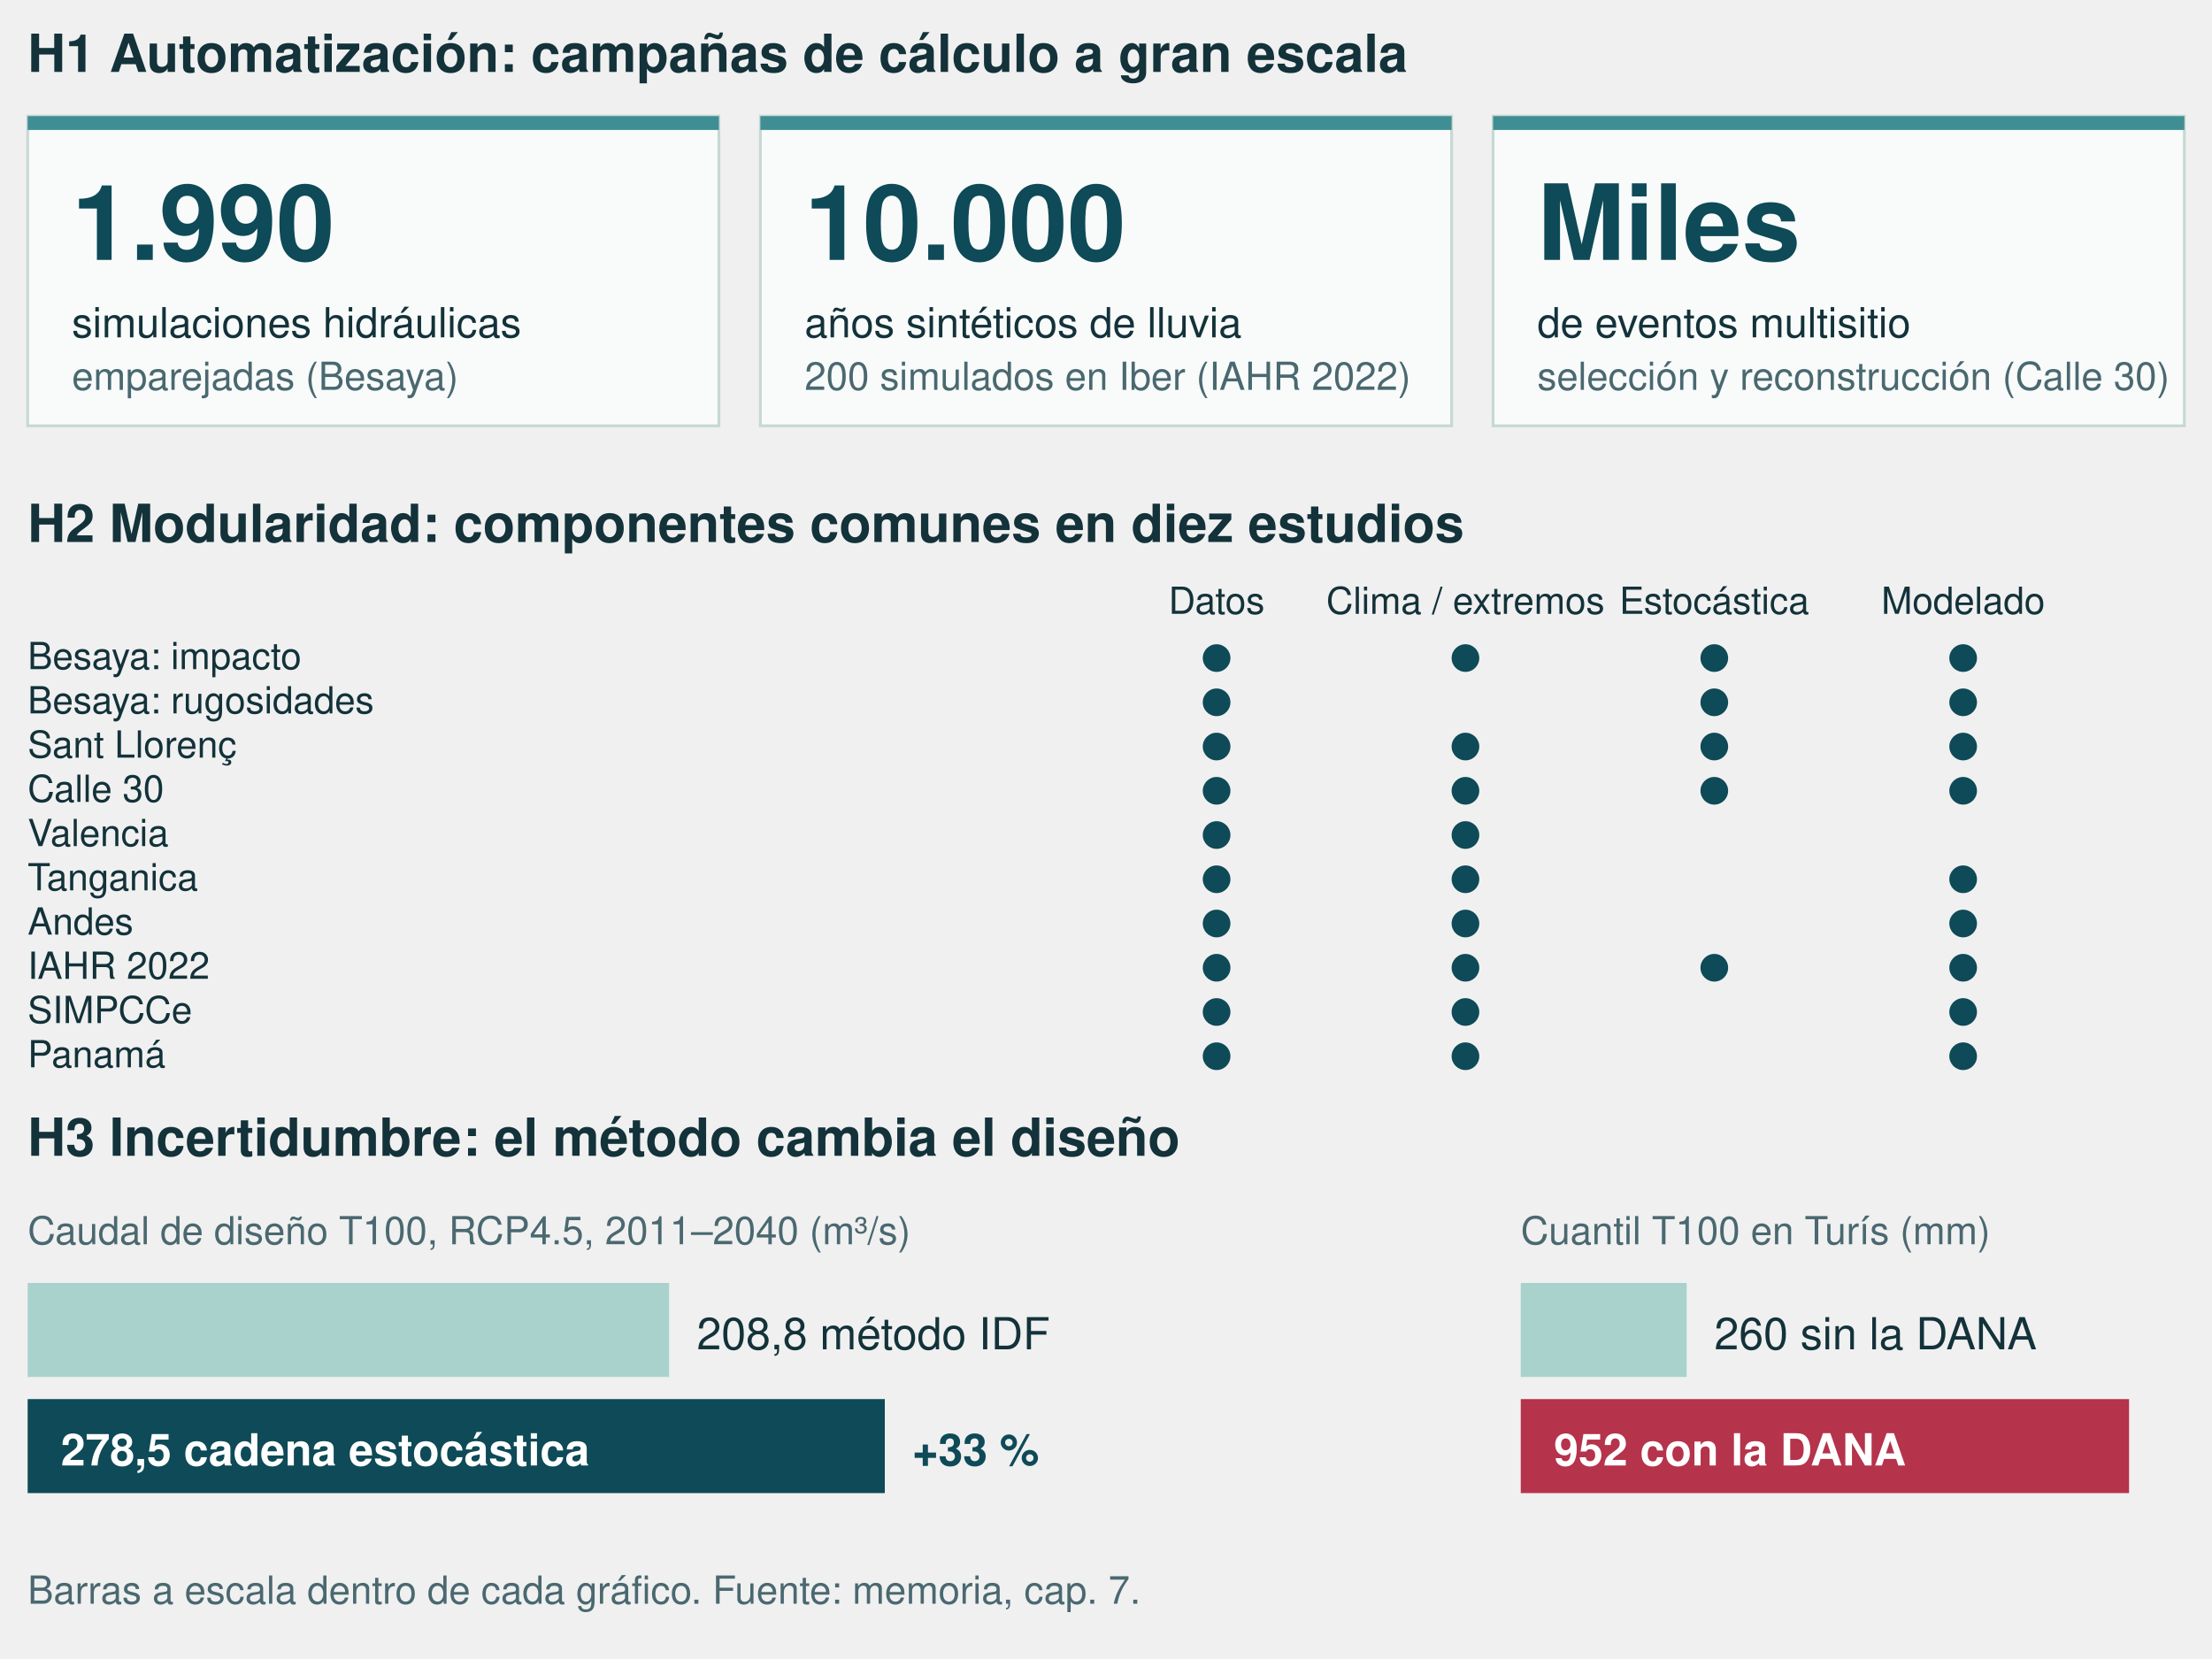
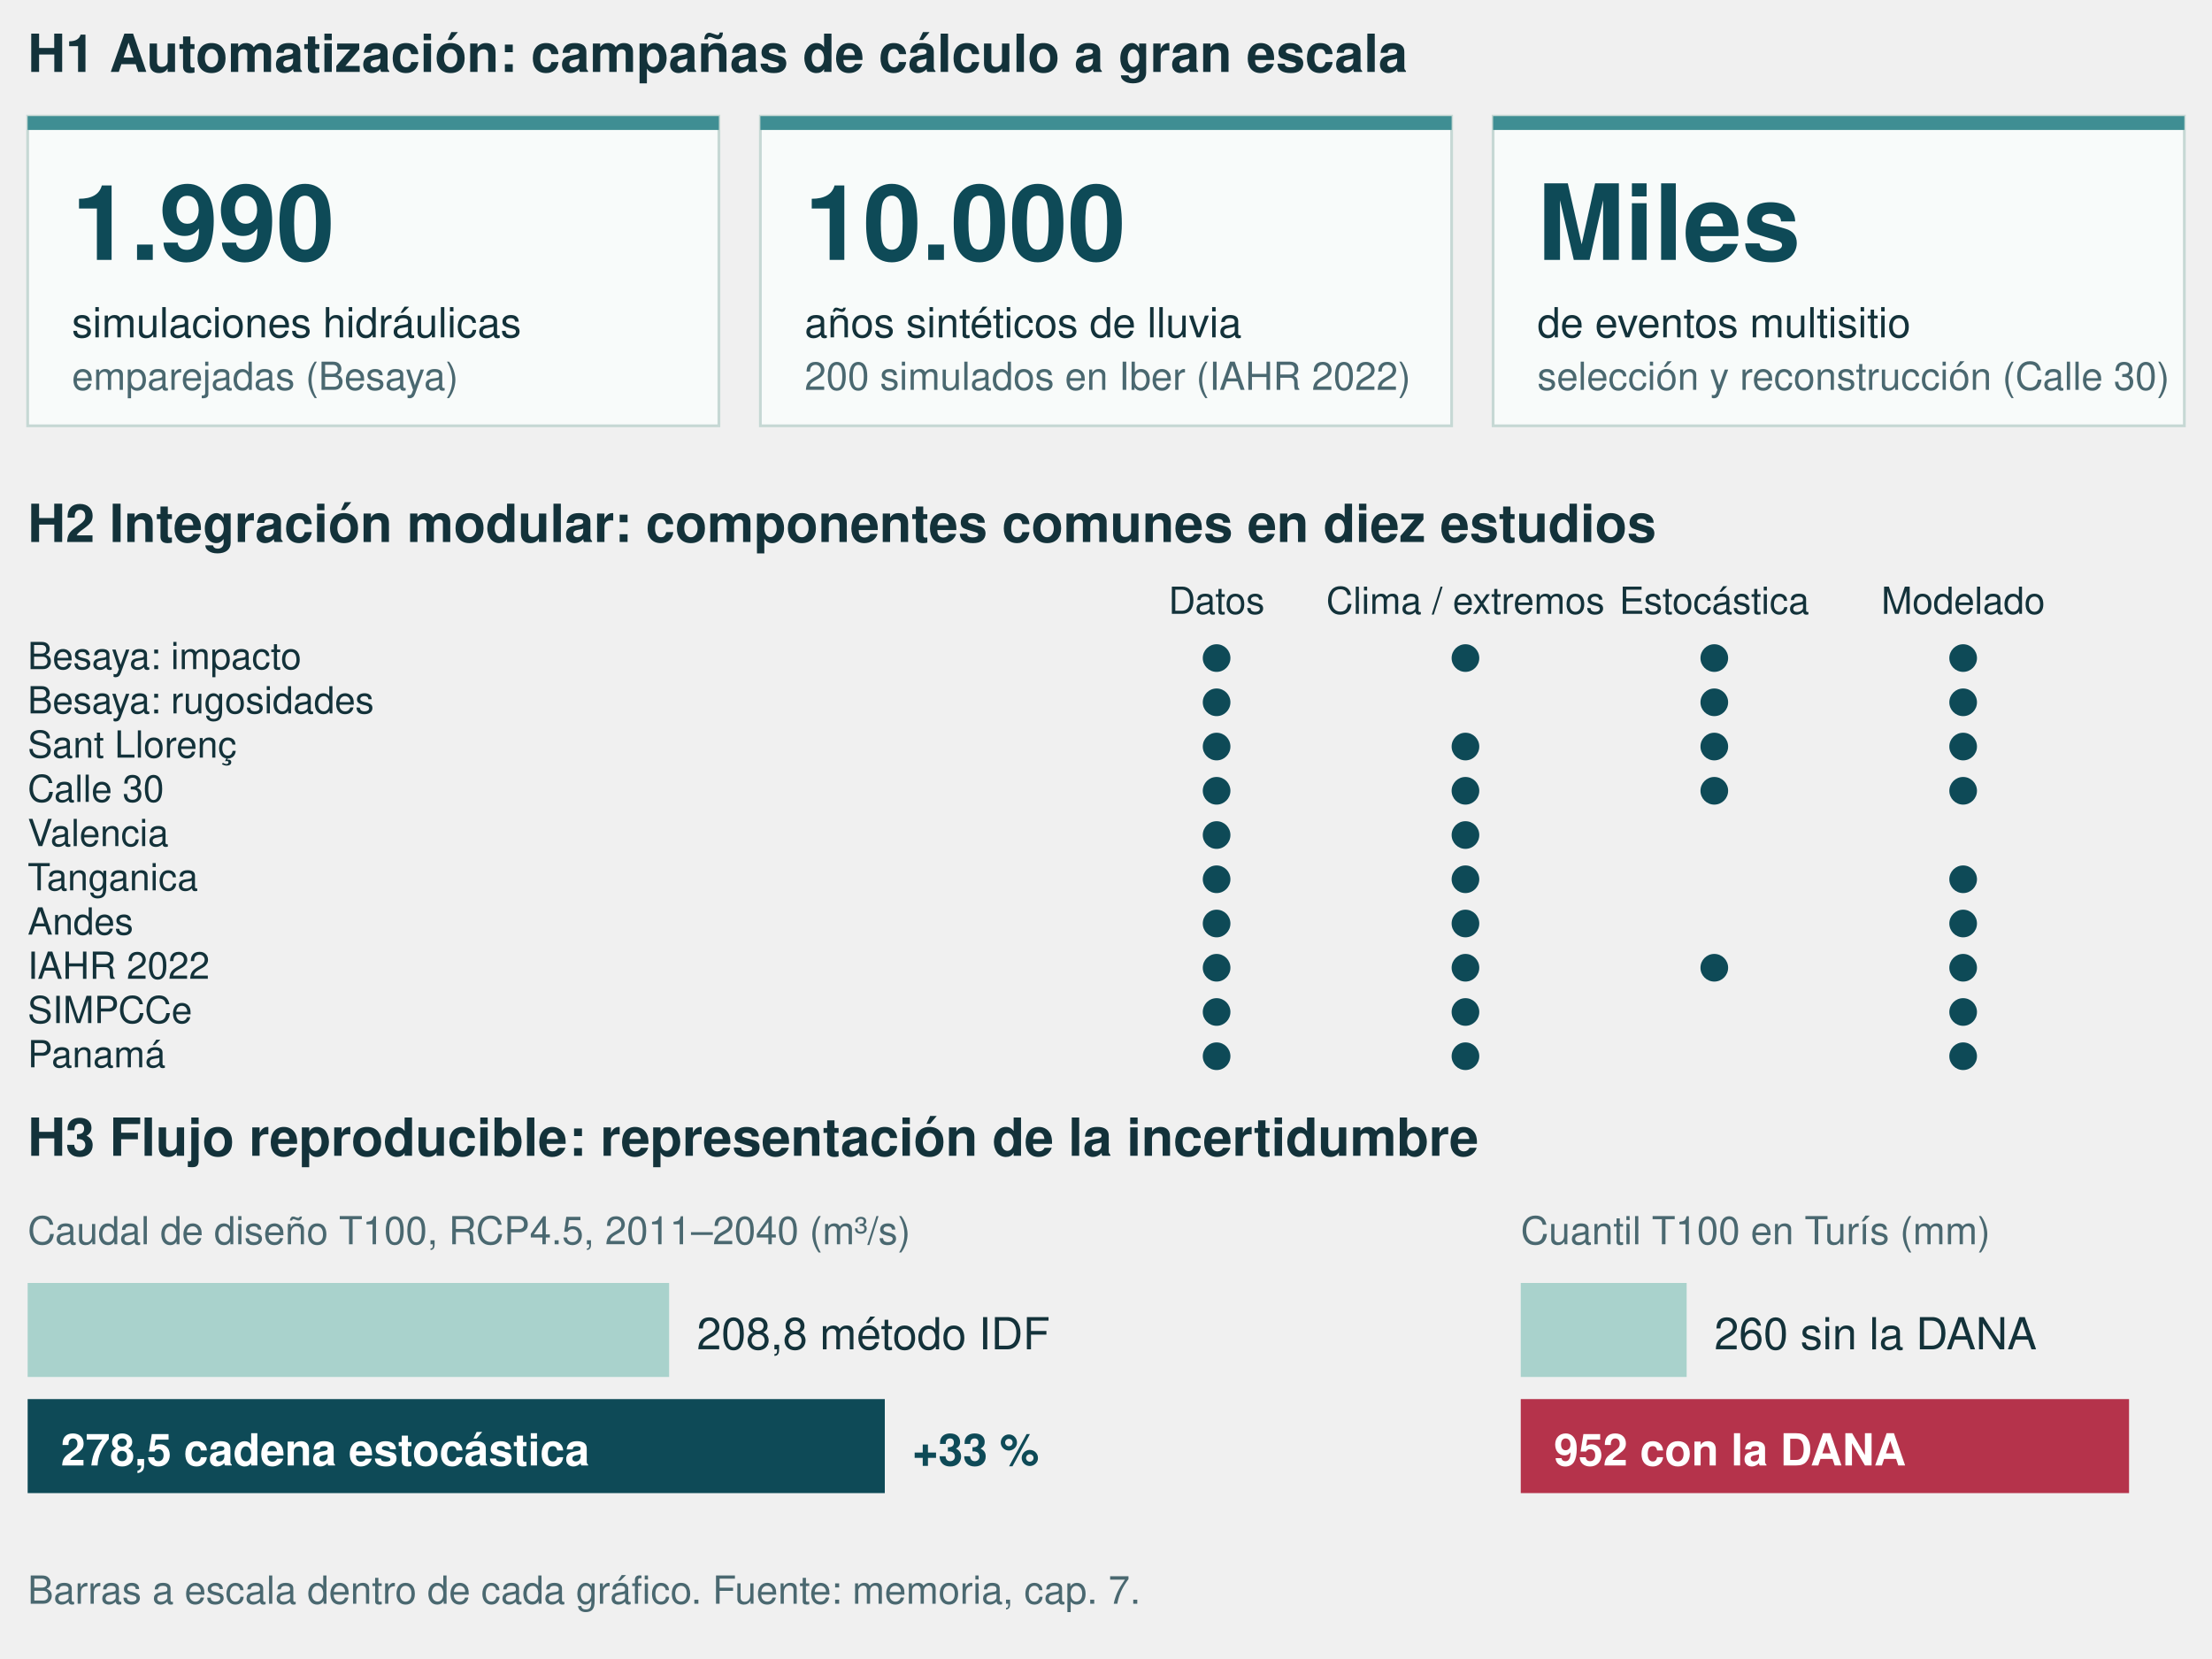
<svg xmlns="http://www.w3.org/2000/svg" viewBox="0 0 800 600" role="img" aria-labelledby="t" font-family="Avenir Next, Avenir, Segoe UI, Helvetica, sans-serif">
  <defs>
    <g id="col" fill="#0E4A57">
      <circle cx="0" cy="31" r="6" />
      <circle cx="0" cy="48" r="6" />
      <circle cx="0" cy="65" r="6" />
      <circle cx="0" cy="82" r="6" />
      <circle cx="0" cy="99" r="6" />
      <circle cx="0" cy="116" r="6" />
      <circle cx="0" cy="133" r="6" />
      <circle cx="0" cy="150" r="6" />
      <circle cx="0" cy="167" r="6" />
    </g>
  </defs>
  <text x="10" y="26" font-size="19" font-weight="600" fill="#13323A">H1 Automatización: campañas de cálculo a gran escala</text>
  <g transform="translate(10 42)" fill="#13323A">
    <rect width="250" height="112" fill="#F8FBFA" stroke="#C6D8D4" />
    <rect width="250" height="5" fill="#3F8E93" />
    <text x="16" y="52" font-size="38" font-weight="600" fill="#0E4A57">1.990</text>
    <text x="16" y="80" font-size="15">simulaciones hidráulicas</text>
    <text x="16" y="99" font-size="14" fill="#4A6870">emparejadas (Besaya)</text>
    <g transform="translate(265 0)">
      <rect width="250" height="112" fill="#F8FBFA" stroke="#C6D8D4" />
      <rect width="250" height="5" fill="#3F8E93" />
      <text x="16" y="52" font-size="38" font-weight="600" fill="#0E4A57">10.000</text>
      <text x="16" y="80" font-size="15">años sintéticos de lluvia</text>
      <text x="16" y="99" font-size="14" fill="#4A6870">200 simulados en Iber (IAHR 2022)</text>
    </g>
    <g transform="translate(530 0)">
      <rect width="250" height="112" fill="#F8FBFA" stroke="#C6D8D4" />
      <rect width="250" height="5" fill="#3F8E93" />
      <text x="16" y="52" font-size="38" font-weight="600" fill="#0E4A57">Miles</text>
      <text x="16" y="80" font-size="15">de eventos multisitio</text>
      <text x="16" y="99" font-size="14" fill="#4A6870">selección y reconstrucción (Calle 30)</text>
    </g>
  </g>
-   <text x="10" y="196" font-size="19" font-weight="600" fill="#13323A">H2 Modularidad: componentes comunes en diez estudios</text>
+   <text x="10" y="196" font-size="19" font-weight="600" fill="#13323A">H2 Integración modular: componentes comunes en diez estudios</text>
  <g font-size="13.5" fill="#13323A">
    <text x="440" y="222" text-anchor="middle">Datos</text>
    <text x="530" y="222" text-anchor="middle">Clima / extremos</text>
    <text x="620" y="222" text-anchor="middle">Estocástica</text>
    <text x="710" y="222" text-anchor="middle">Modelado</text>
    <text x="10" y="242">Besaya: impacto</text>
    <circle cx="440" cy="238" r="5" fill="#0E4A57" />
    <circle cx="530" cy="238" r="5" fill="#0E4A57" />
    <circle cx="620" cy="238" r="5" fill="#0E4A57" />
    <circle cx="710" cy="238" r="5" fill="#0E4A57" />
    <text x="10" y="258">Besaya: rugosidades</text>
    <circle cx="440" cy="254" r="5" fill="#0E4A57" />
    <circle cx="620" cy="254" r="5" fill="#0E4A57" />
    <circle cx="710" cy="254" r="5" fill="#0E4A57" />
    <text x="10" y="274">Sant Llorenç</text>
    <circle cx="440" cy="270" r="5" fill="#0E4A57" />
    <circle cx="530" cy="270" r="5" fill="#0E4A57" />
    <circle cx="620" cy="270" r="5" fill="#0E4A57" />
    <circle cx="710" cy="270" r="5" fill="#0E4A57" />
    <text x="10" y="290">Calle 30</text>
    <circle cx="440" cy="286" r="5" fill="#0E4A57" />
    <circle cx="530" cy="286" r="5" fill="#0E4A57" />
    <circle cx="620" cy="286" r="5" fill="#0E4A57" />
    <circle cx="710" cy="286" r="5" fill="#0E4A57" />
    <text x="10" y="306">Valencia</text>
    <circle cx="440" cy="302" r="5" fill="#0E4A57" />
    <circle cx="530" cy="302" r="5" fill="#0E4A57" />
    <text x="10" y="322">Tanganica</text>
    <circle cx="440" cy="318" r="5" fill="#0E4A57" />
    <circle cx="530" cy="318" r="5" fill="#0E4A57" />
    <circle cx="710" cy="318" r="5" fill="#0E4A57" />
    <text x="10" y="338">Andes</text>
    <circle cx="440" cy="334" r="5" fill="#0E4A57" />
    <circle cx="530" cy="334" r="5" fill="#0E4A57" />
    <circle cx="710" cy="334" r="5" fill="#0E4A57" />
    <text x="10" y="354">IAHR 2022</text>
    <circle cx="440" cy="350" r="5" fill="#0E4A57" />
    <circle cx="530" cy="350" r="5" fill="#0E4A57" />
    <circle cx="620" cy="350" r="5" fill="#0E4A57" />
    <circle cx="710" cy="350" r="5" fill="#0E4A57" />
    <text x="10" y="370">SIMPCCe</text>
    <circle cx="440" cy="366" r="5" fill="#0E4A57" />
    <circle cx="530" cy="366" r="5" fill="#0E4A57" />
    <circle cx="710" cy="366" r="5" fill="#0E4A57" />
    <text x="10" y="386">Panamá</text>
    <circle cx="440" cy="382" r="5" fill="#0E4A57" />
    <circle cx="530" cy="382" r="5" fill="#0E4A57" />
    <circle cx="710" cy="382" r="5" fill="#0E4A57" />
  </g>
-   <text x="10" y="418" font-size="19" font-weight="600" fill="#13323A">H3 Incertidumbre: el método cambia el diseño</text>
+   <text x="10" y="418" font-size="19" font-weight="600" fill="#13323A">H3 Flujo reproducible: representación de la incertidumbre</text>
  <g transform="translate(10 434)" fill="#13323A">
    <text y="16" font-size="14" fill="#4A6870">Caudal de diseño T100, RCP4.5, 2011–2040 (m³/s)</text>
    <rect x="0" y="30" width="232" height="34" fill="#A9D2CC" />
    <text x="242" y="54" font-size="16">208,8 método IDF</text>
    <rect x="0" y="72" width="310" height="34" fill="#0E4A57" />
    <text x="12" y="96" font-size="16" font-weight="600" fill="#fff">278,5 cadena estocástica</text>
    <text x="320" y="96" font-size="16" font-weight="600" fill="#0E4A57">+33 %</text>
    <g transform="translate(540 0)">
      <text y="16" font-size="14" fill="#4A6870">Cuantil T100 en Turís (mm)</text>
      <rect x="0" y="30" width="60" height="34" fill="#A9D2CC" />
      <text x="70" y="54" font-size="16">260 sin la DANA</text>
      <rect x="0" y="72" width="220" height="34" fill="#B5334B" />
      <text x="12" y="96" font-size="16" font-weight="600" fill="#fff">952 con la DANA</text>
    </g>
    <text y="146" font-size="14" fill="#4A6870">Barras a escala dentro de cada gráfico. Fuente: memoria, cap. 7.</text>
  </g>
</svg>
